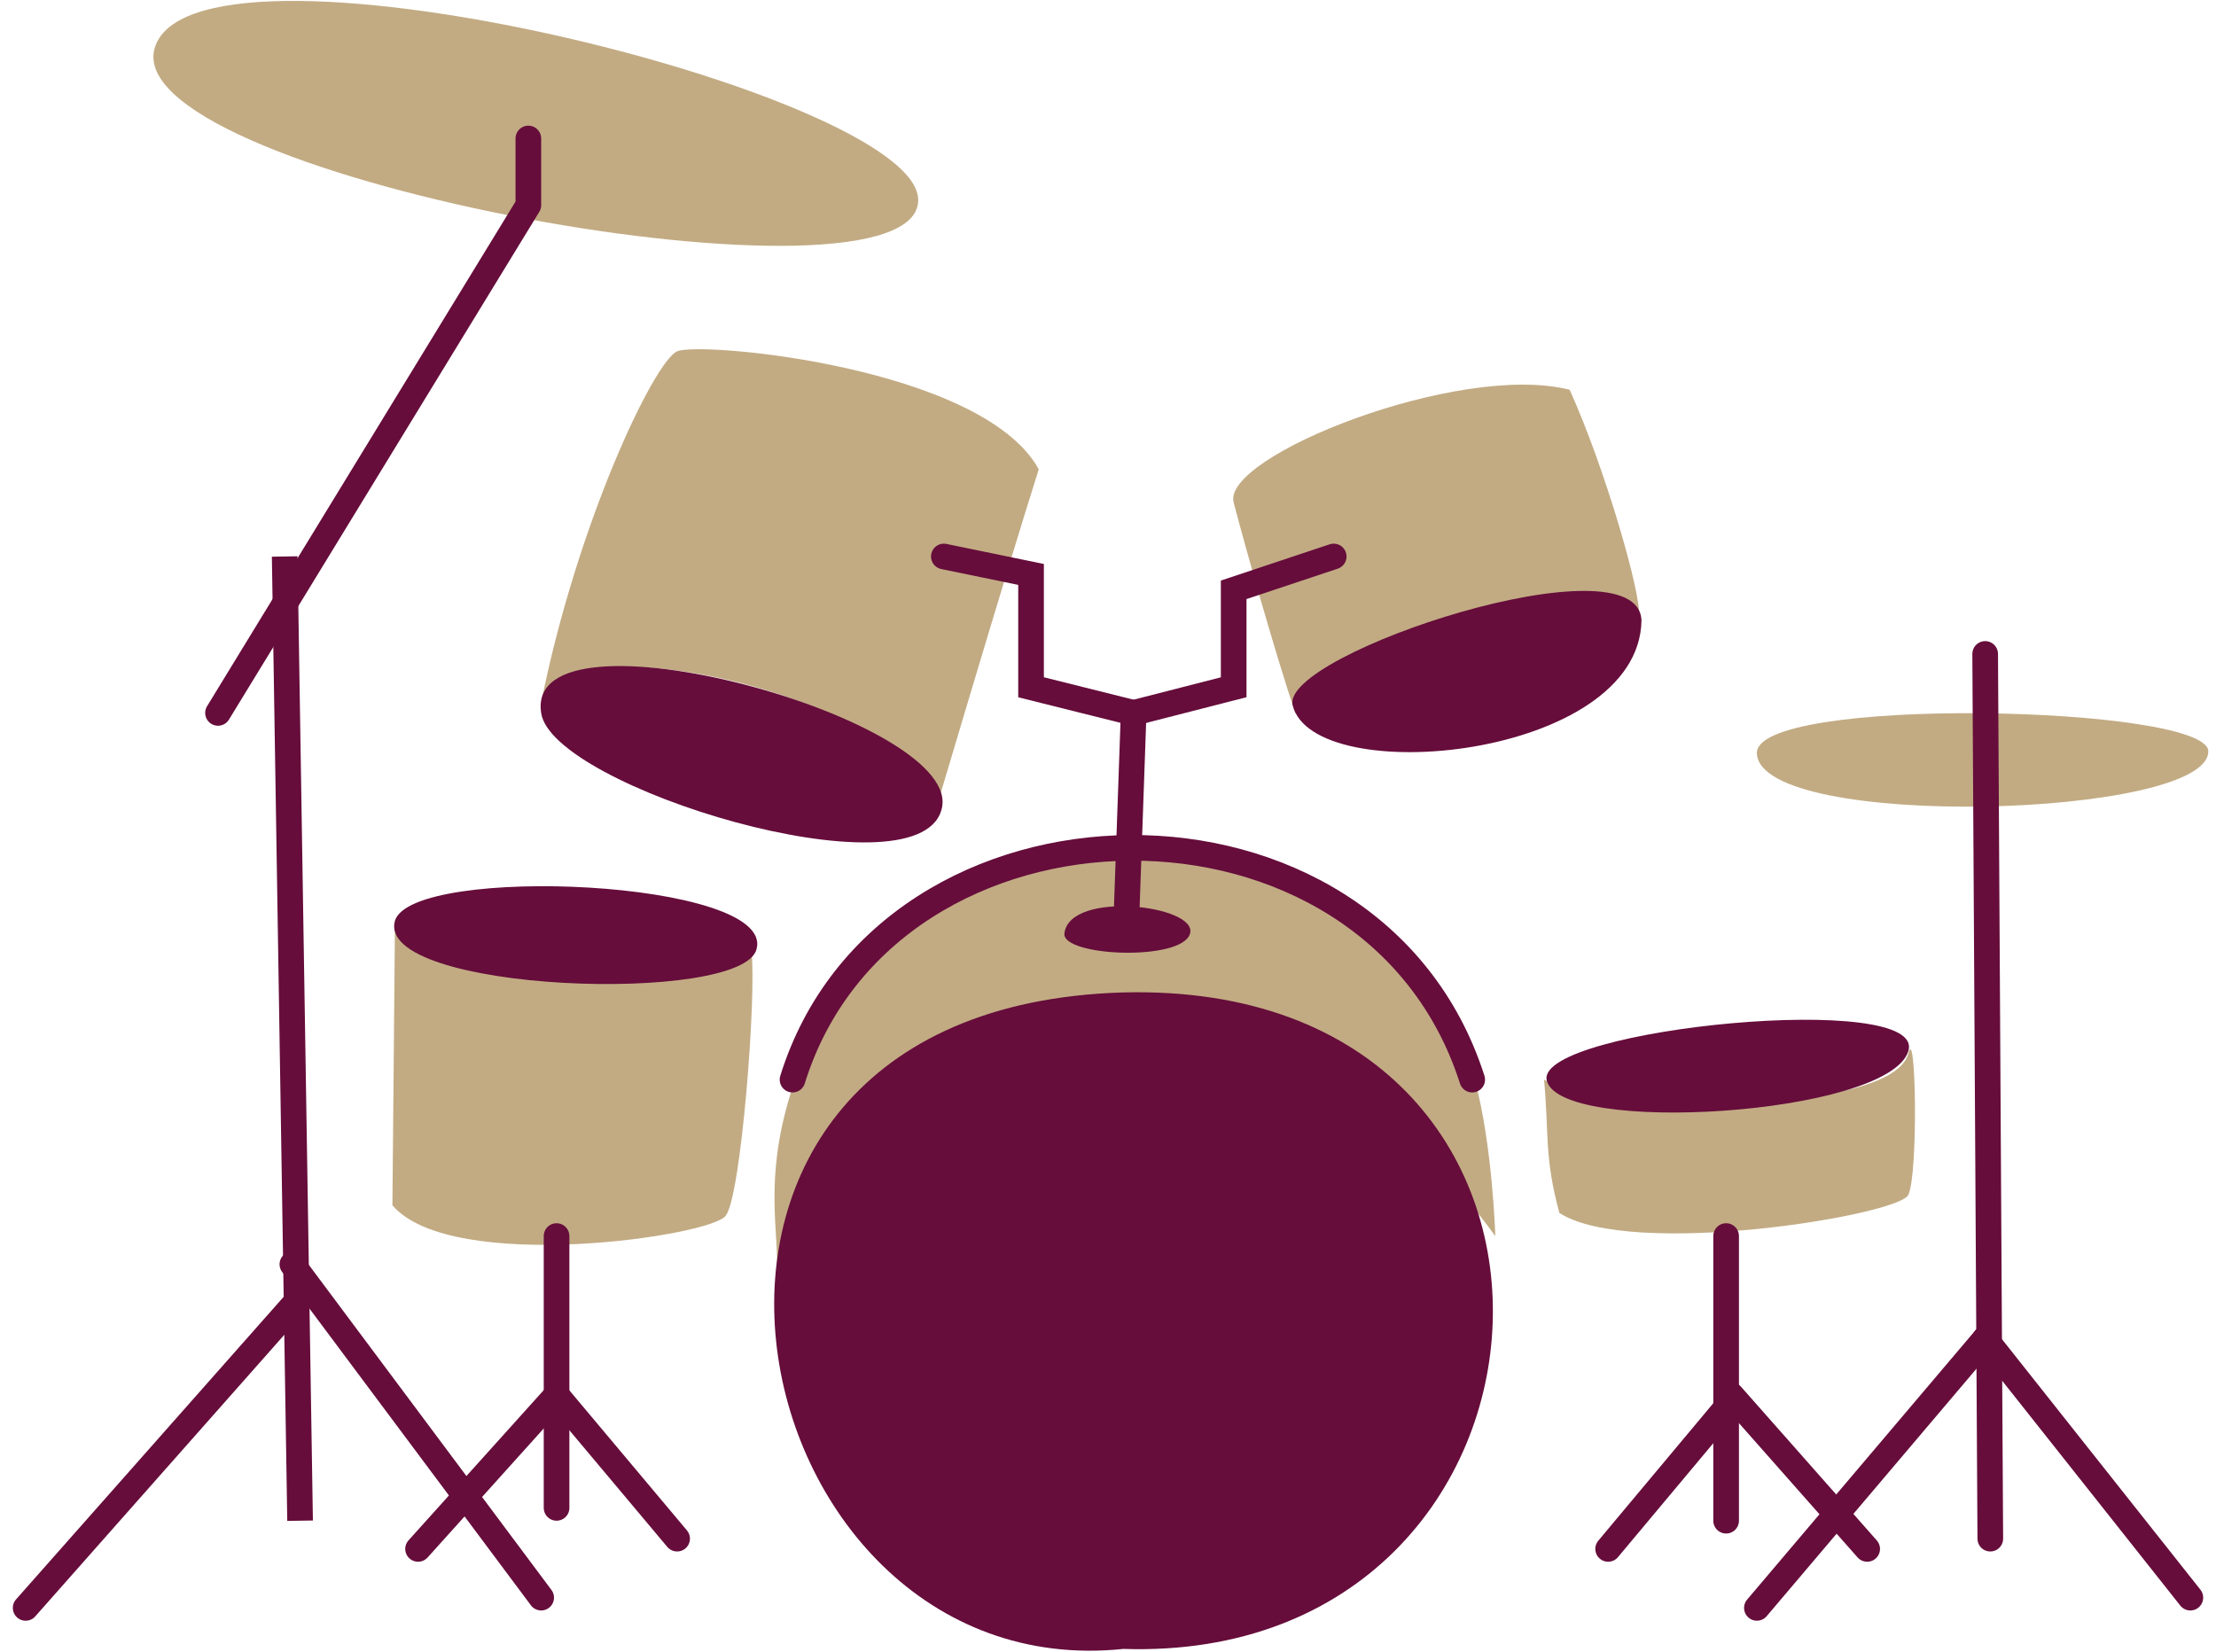
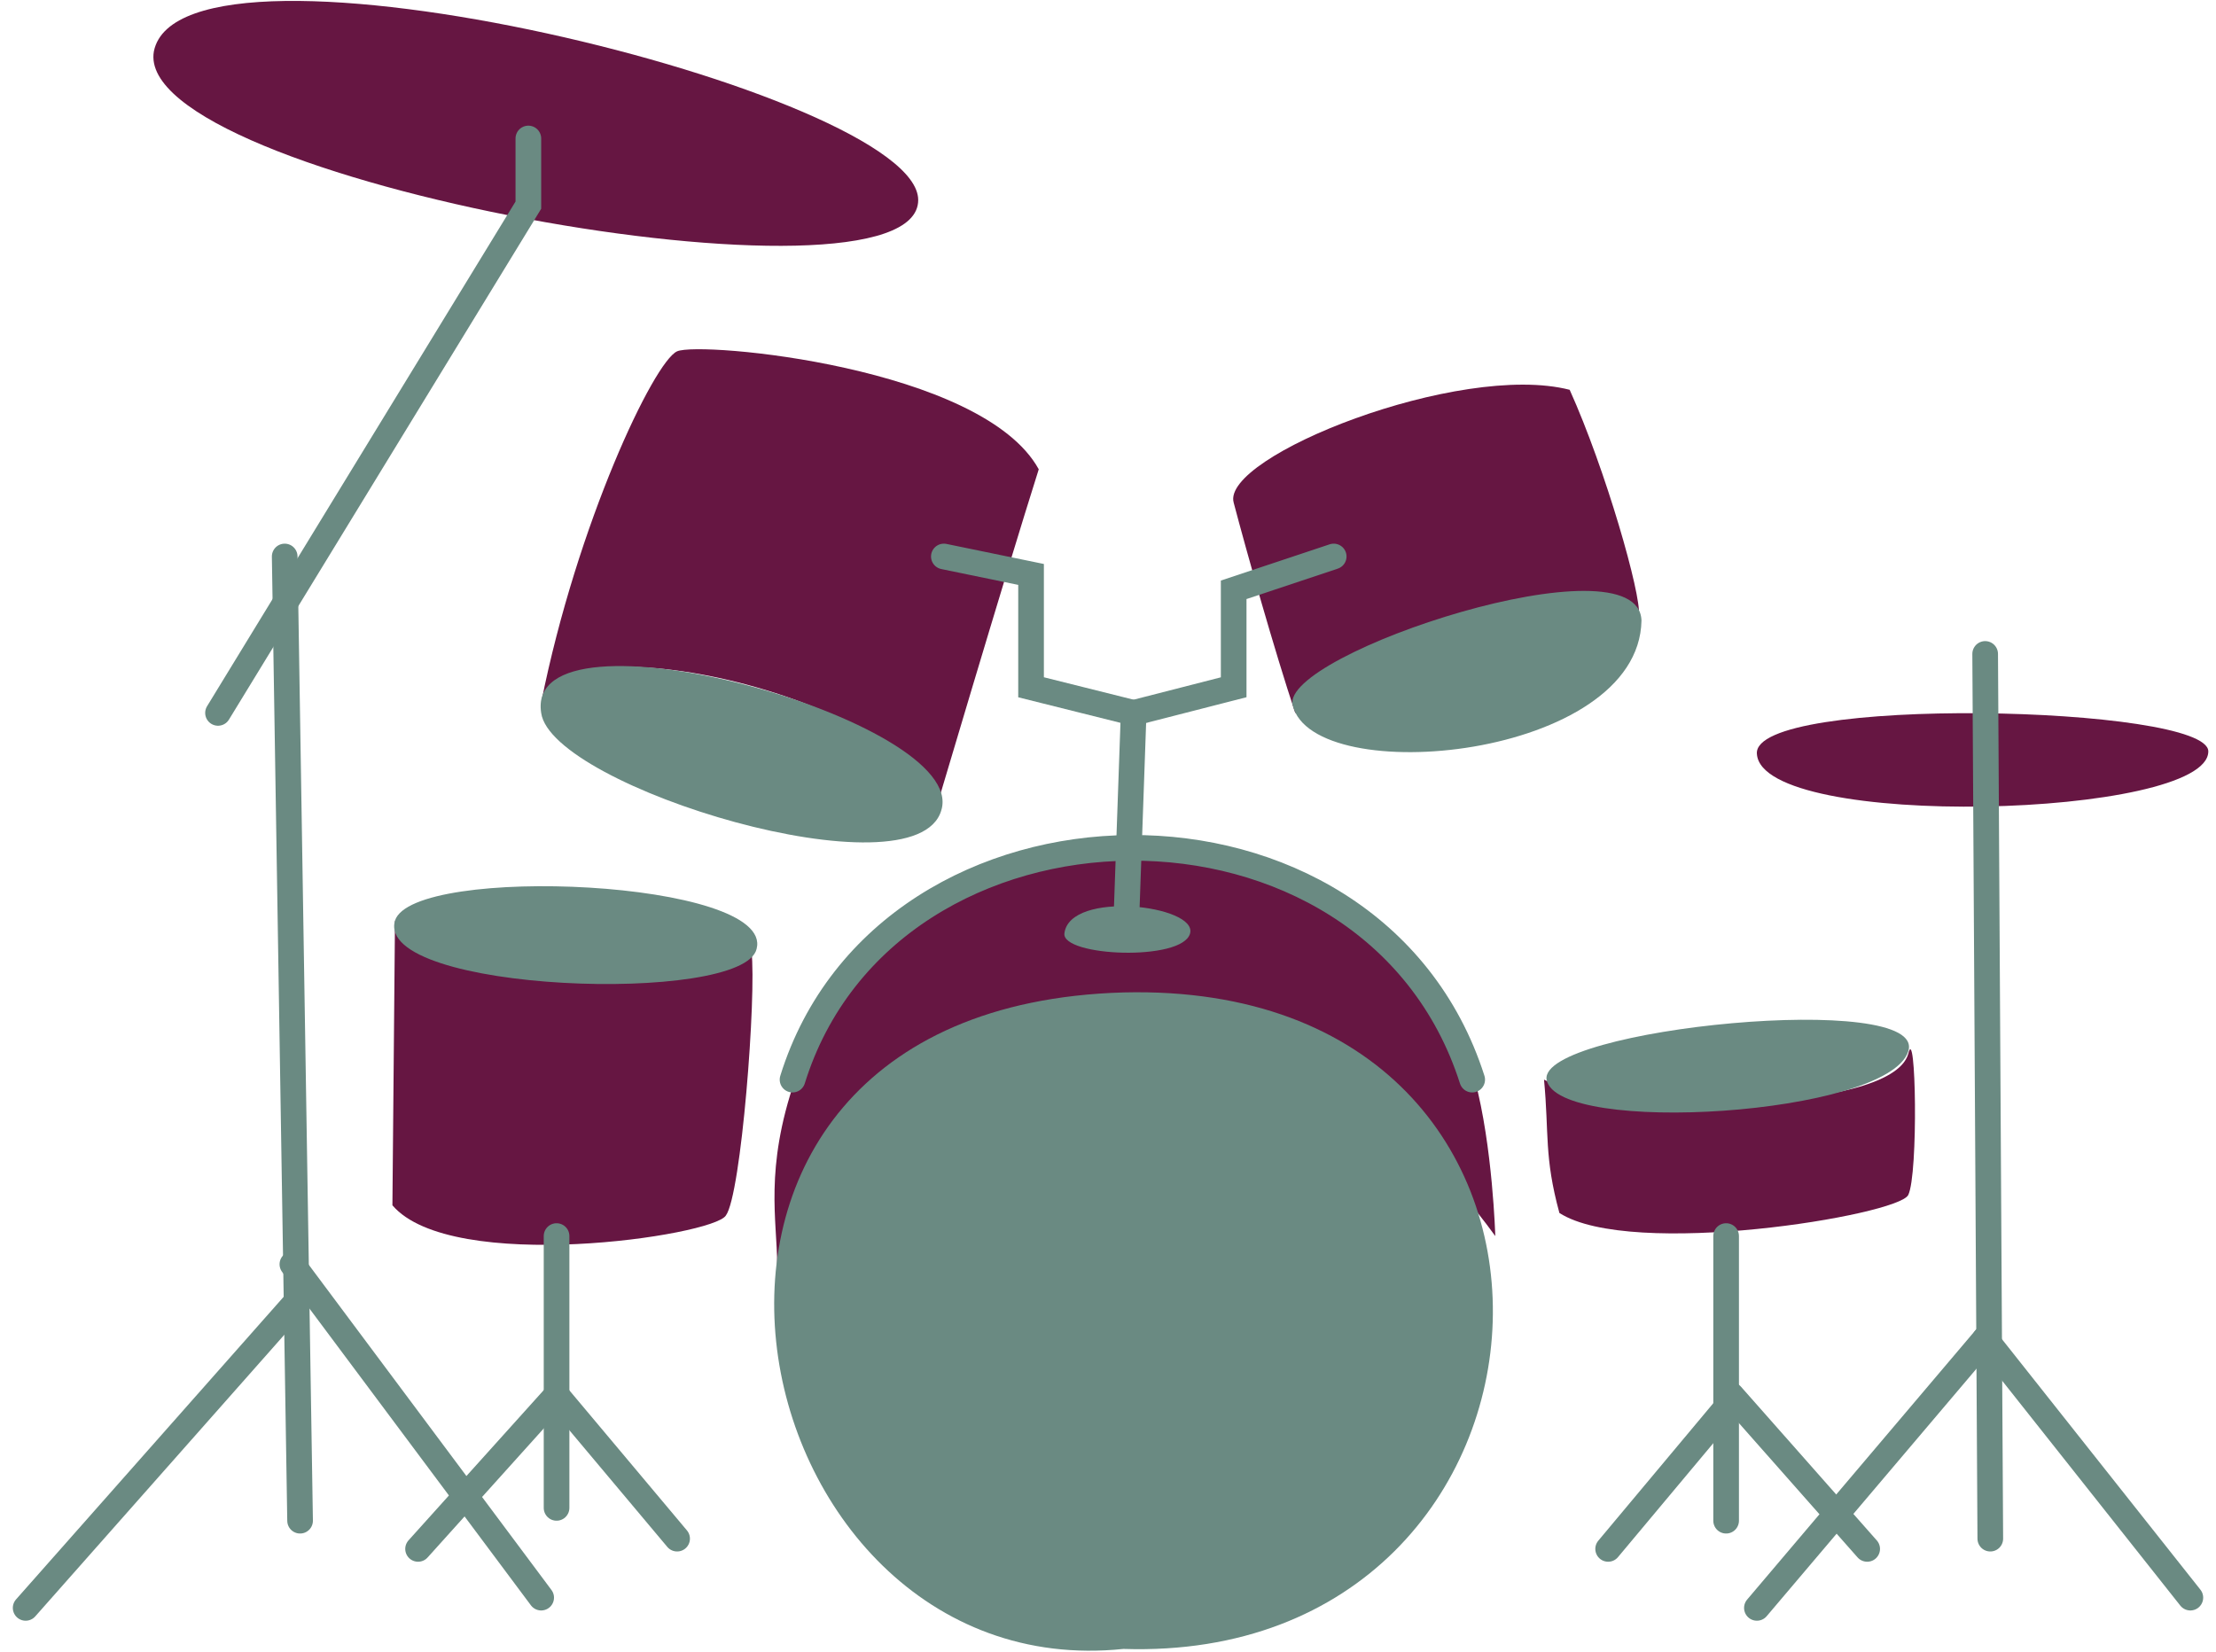
- <svg xmlns="http://www.w3.org/2000/svg" version="1.1" id="Layer_1" x="0px" y="0px" viewBox="0 0 86.4 64.4" style="enable-background:new 0 0 86.4 64.4;" xml:space="preserve">
+ <svg xmlns="http://www.w3.org/2000/svg" version="1.1" id="drms" x="0px" y="0px" viewBox="0 0 86.4 64.4" style="enable-background:new 0 0 86.4 64.4;" xml:space="preserve">
  <style type="text/css">
- 	.st0{fill:#C2AB83;}
- 	.st1{fill:#660D3B;}
- 	.st2{fill:none;stroke:#660D3B;stroke-linecap:round;stroke-miterlimit:10;}
- 	.st3{fill:none;stroke:#660D3B;stroke-linecap:round;stroke-linejoin:round;stroke-miterlimit:10;}
- 	.st4{fill:none;stroke:#660D3B;stroke-linejoin:round;stroke-miterlimit:10;}
+ 	.st0{fill:#661642;}
+ 	.st1{fill:#6A8A82;}
+ 	.st2{fill:none;stroke:#6A8A82;stroke-linecap:round;stroke-miterlimit:10;}
+ 	.st3{fill:none;stroke:#6A8A82;stroke-linecap:round;stroke-linejoin:round;stroke-miterlimit:10;}
</style>
  <path class="st0" d="M58.3,48.2c0,0-0.1-3.5-0.8-6.1c-3.1-10.5-22-12.7-26.5,0c-1.2,3.5-0.7,5.5-0.7,7.2  C39.1,34.7,51.4,38.7,58.3,48.2z" />
  <path class="st0" d="M15.4,35.9L15.3,47c2.3,2.7,12.5,1.2,13,0.4c0.6-0.8,1.2-8.6,1-10.3C26.9,36.8,16.3,38.7,15.4,35.9z" />
  <path class="st0" d="M74.4,41.1c0.3-1.3,0.4,4.7,0,5.5s-10.8,2.5-13.6,0.7c-0.6-2.2-0.4-3.1-0.6-5.2C62.7,43.4,73.7,43.5,74.4,41.1z  " />
  <path class="st0" d="M68.5,29.4c-0.2-2.3,17.6-1.9,17.6-0.1C86.1,31.9,68.7,32.4,68.5,29.4z" />
  <path class="st0" d="M6,2c1.1-5.4,29.8,1.6,29.8,5.8C35.8,12.5,5.1,7,6,2z" />
  <path class="st0" d="M50.5,27.8c-0.8-2.4-1.9-6.3-2.4-8.2c-0.5-1.8,8.8-5.5,13.1-4.4c1.4,3.1,2.8,8,2.7,8.8  C63.8,25,50.5,27.8,50.5,27.8z" />
  <path class="st0" d="M36.3,32.2c1.3-4.4-14.4-8.4-15.2-4.8c1.4-7,4.4-13.3,5.3-13.7c0.9-0.4,11.9,0.6,14.1,4.6  C39.2,22.4,36.3,32.2,36.3,32.2z" />
  <path class="st1" d="M43.8,38.7c20-0.5,18.4,26.2,0,25.6C28.5,65.9,23,39.3,43.8,38.7z" />
  <path class="st2" d="M30.9,42.1c3.7-11.9,22.6-12.2,26.5,0" />
  <path class="st1" d="M60.3,42.1c0.4,2.2,13.3,1.4,14.1-1.1C75.2,38.6,60,40.1,60.3,42.1z" />
  <path class="st1" d="M50.4,27.5c0.8,3.3,13.5,2.1,13.6-3.3C63.9,20.9,49.9,25.5,50.4,27.5z" />
-   <line class="st3" x1="67.3" y1="48.2" x2="67.3" y2="59.3" />
+   <line class="st2" x1="67.3" y1="48.2" x2="67.3" y2="59.3" />
  <line class="st3" x1="67.5" y1="54.4" x2="72.8" y2="60.4" />
  <line class="st3" x1="67.3" y1="54.9" x2="62.7" y2="60.4" />
  <line class="st3" x1="77.4" y1="52.2" x2="68.5" y2="62.7" />
  <line class="st3" x1="77.4" y1="52.2" x2="85.4" y2="62.3" />
  <line class="st3" x1="77.6" y1="60" x2="77.4" y2="25.5" />
  <line class="st3" x1="21.7" y1="48.2" x2="21.7" y2="58.8" />
  <line class="st3" x1="21.7" y1="54.4" x2="26.4" y2="60" />
  <line class="st3" x1="21.7" y1="54.4" x2="16.3" y2="60.4" />
  <path class="st1" d="M15.4,35.9c-0.8,2.8,13.6,3.3,14.1,1.1C30.2,34.3,16.1,33.7,15.4,35.9z" />
  <path class="st1" d="M21.1,27.8c0.4,2.9,14.6,7.2,15.6,3.8C37.8,28.1,20.4,23.3,21.1,27.8z" />
-   <polyline class="st3" points="20.6,5.4 20.6,8 8.5,27.8 " />
-   <line class="st4" x1="11.1" y1="21.7" x2="11.7" y2="59.3" />
+   <polyline class="st2" points="20.6,5.4 20.6,8 8.5,27.8 " />
+   <line class="st2" x1="11.1" y1="21.7" x2="11.7" y2="59.3" />
  <line class="st2" x1="11.4" y1="49.3" x2="21.1" y2="62.3" />
-   <line class="st3" x1="11.7" y1="50.6" x2="1" y2="62.7" />
+   <line class="st2" x1="11.7" y1="50.6" x2="1" y2="62.7" />
  <path class="st1" d="M41.5,36.4c-0.1,0.9,4.6,1.1,4.9,0S41.7,34.7,41.5,36.4z" />
  <polyline class="st2" points="43.9,36.3 44.2,27.8 40.2,26.8 40.2,22.4 36.8,21.7 " />
  <polyline class="st2" points="44.2,27.8 48.1,26.8 48.1,23 52,21.7 " />
</svg>
